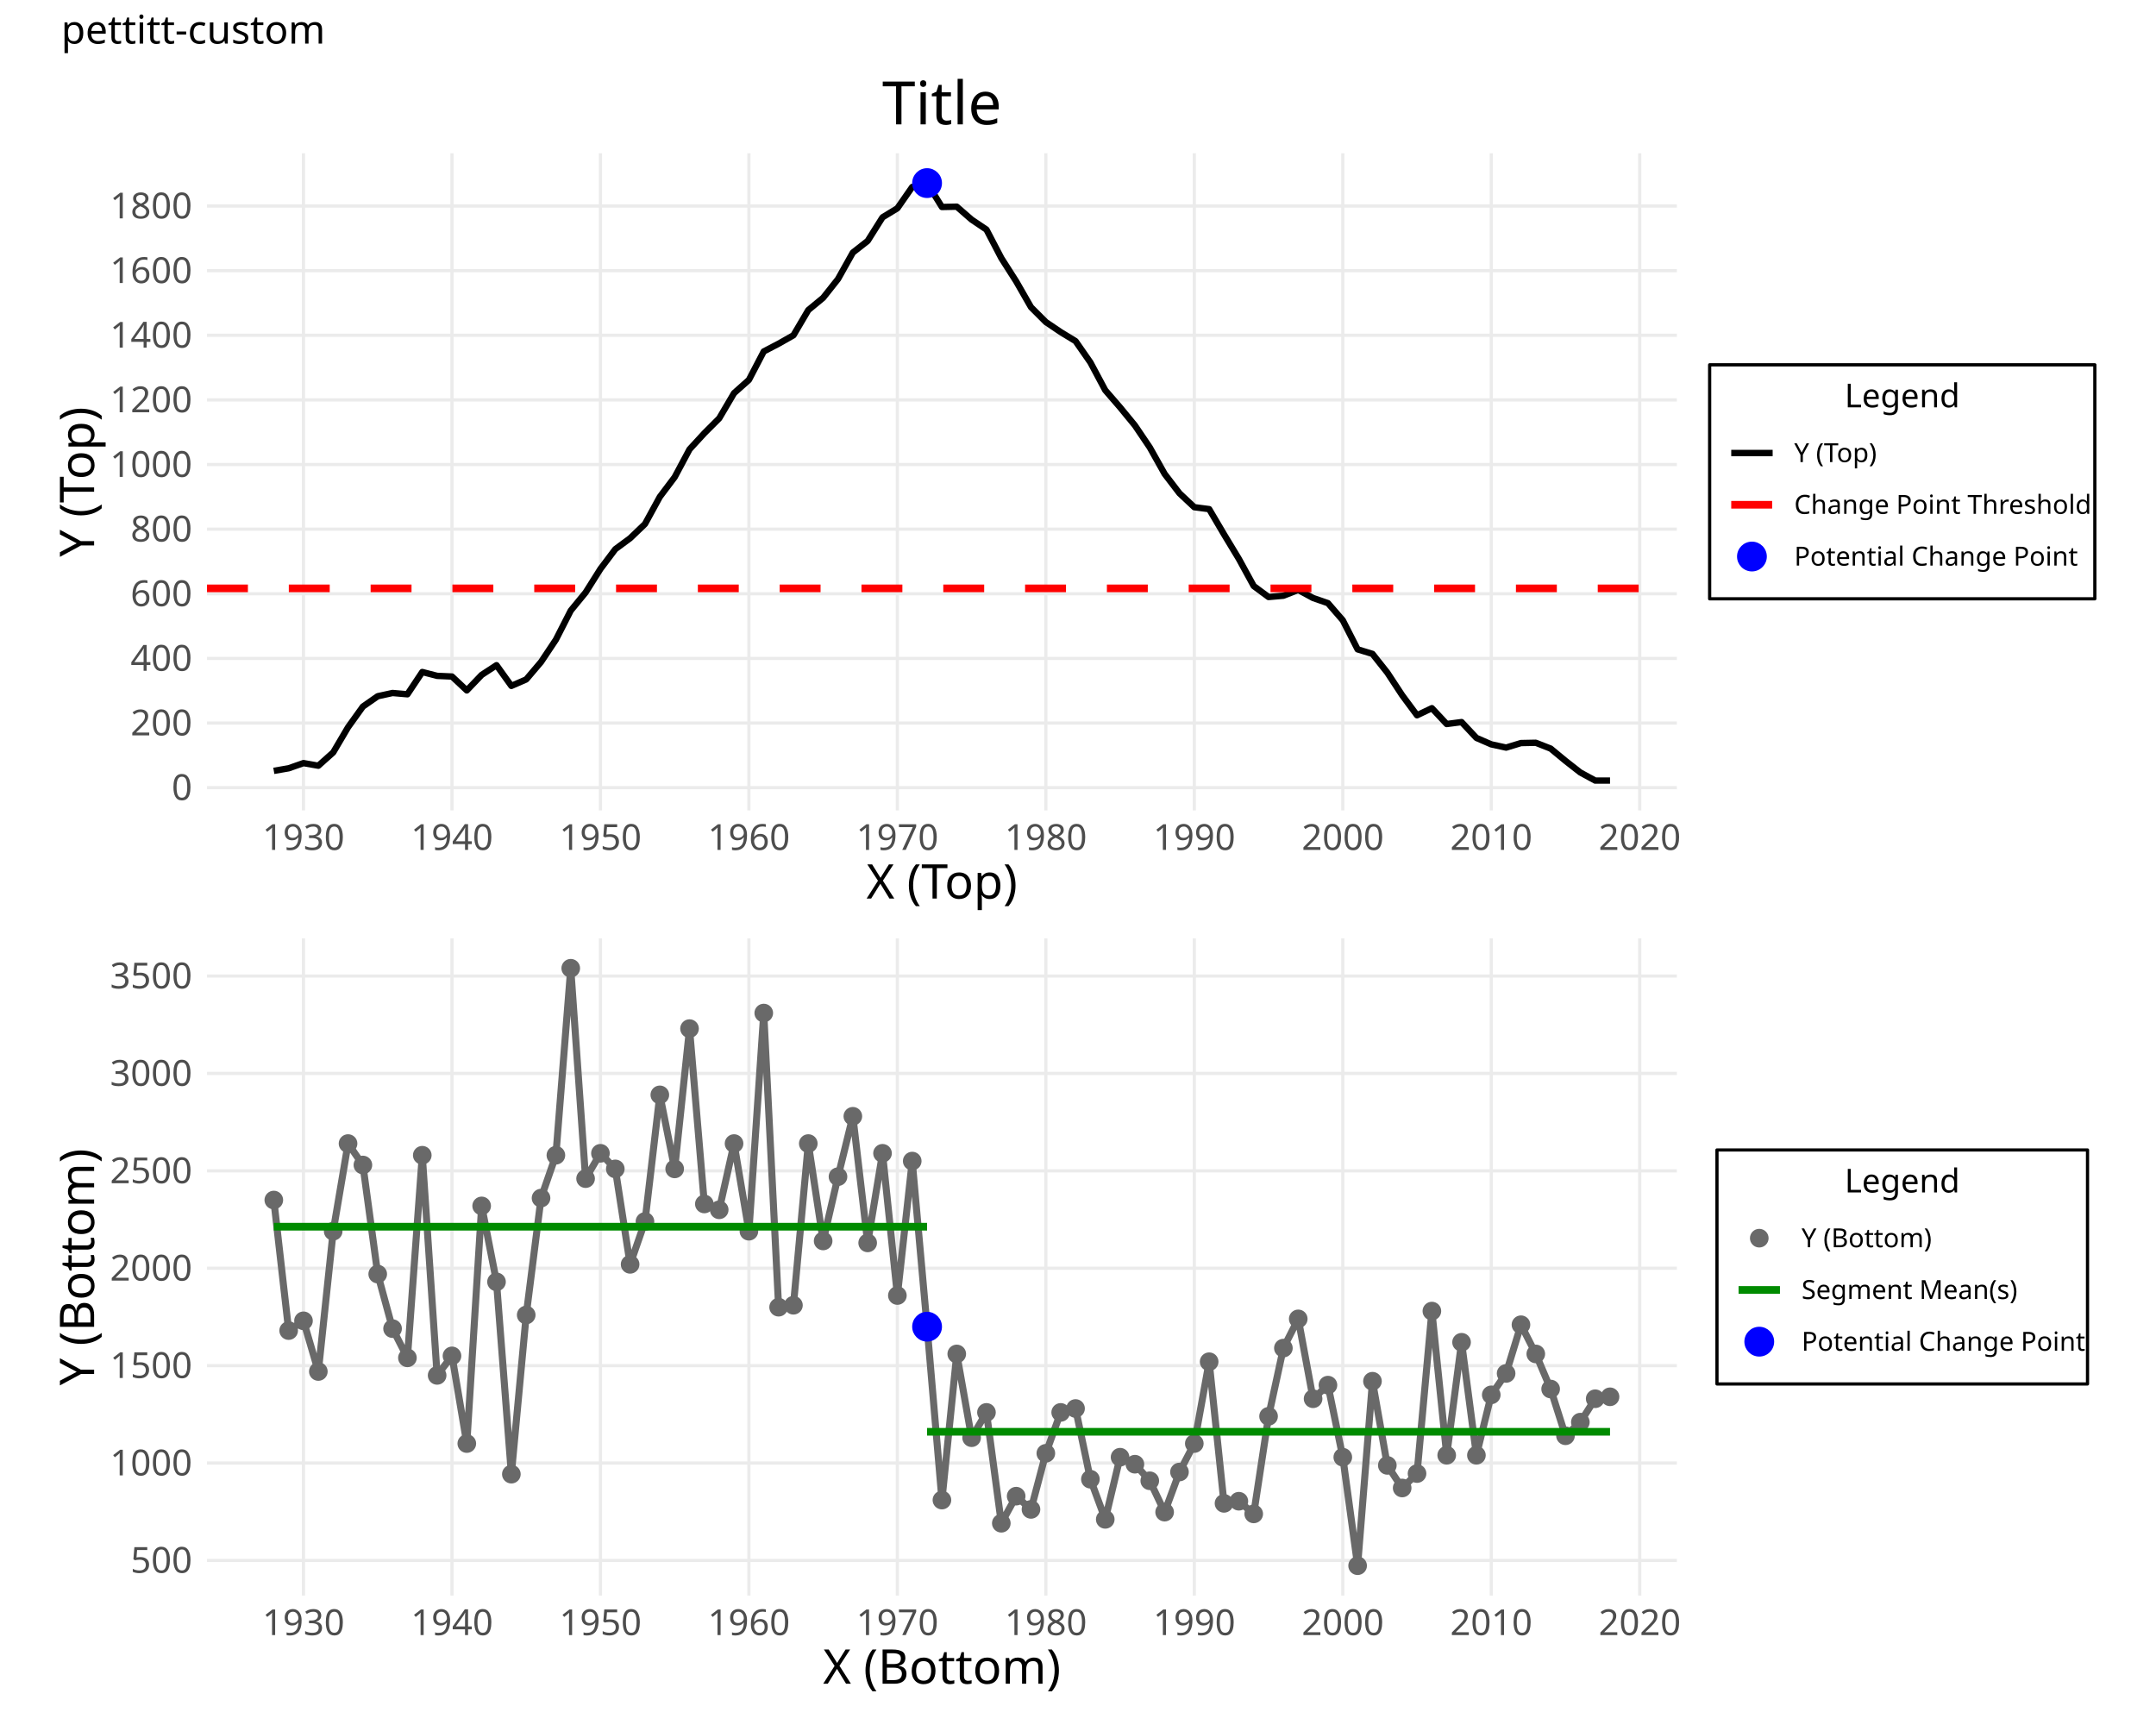
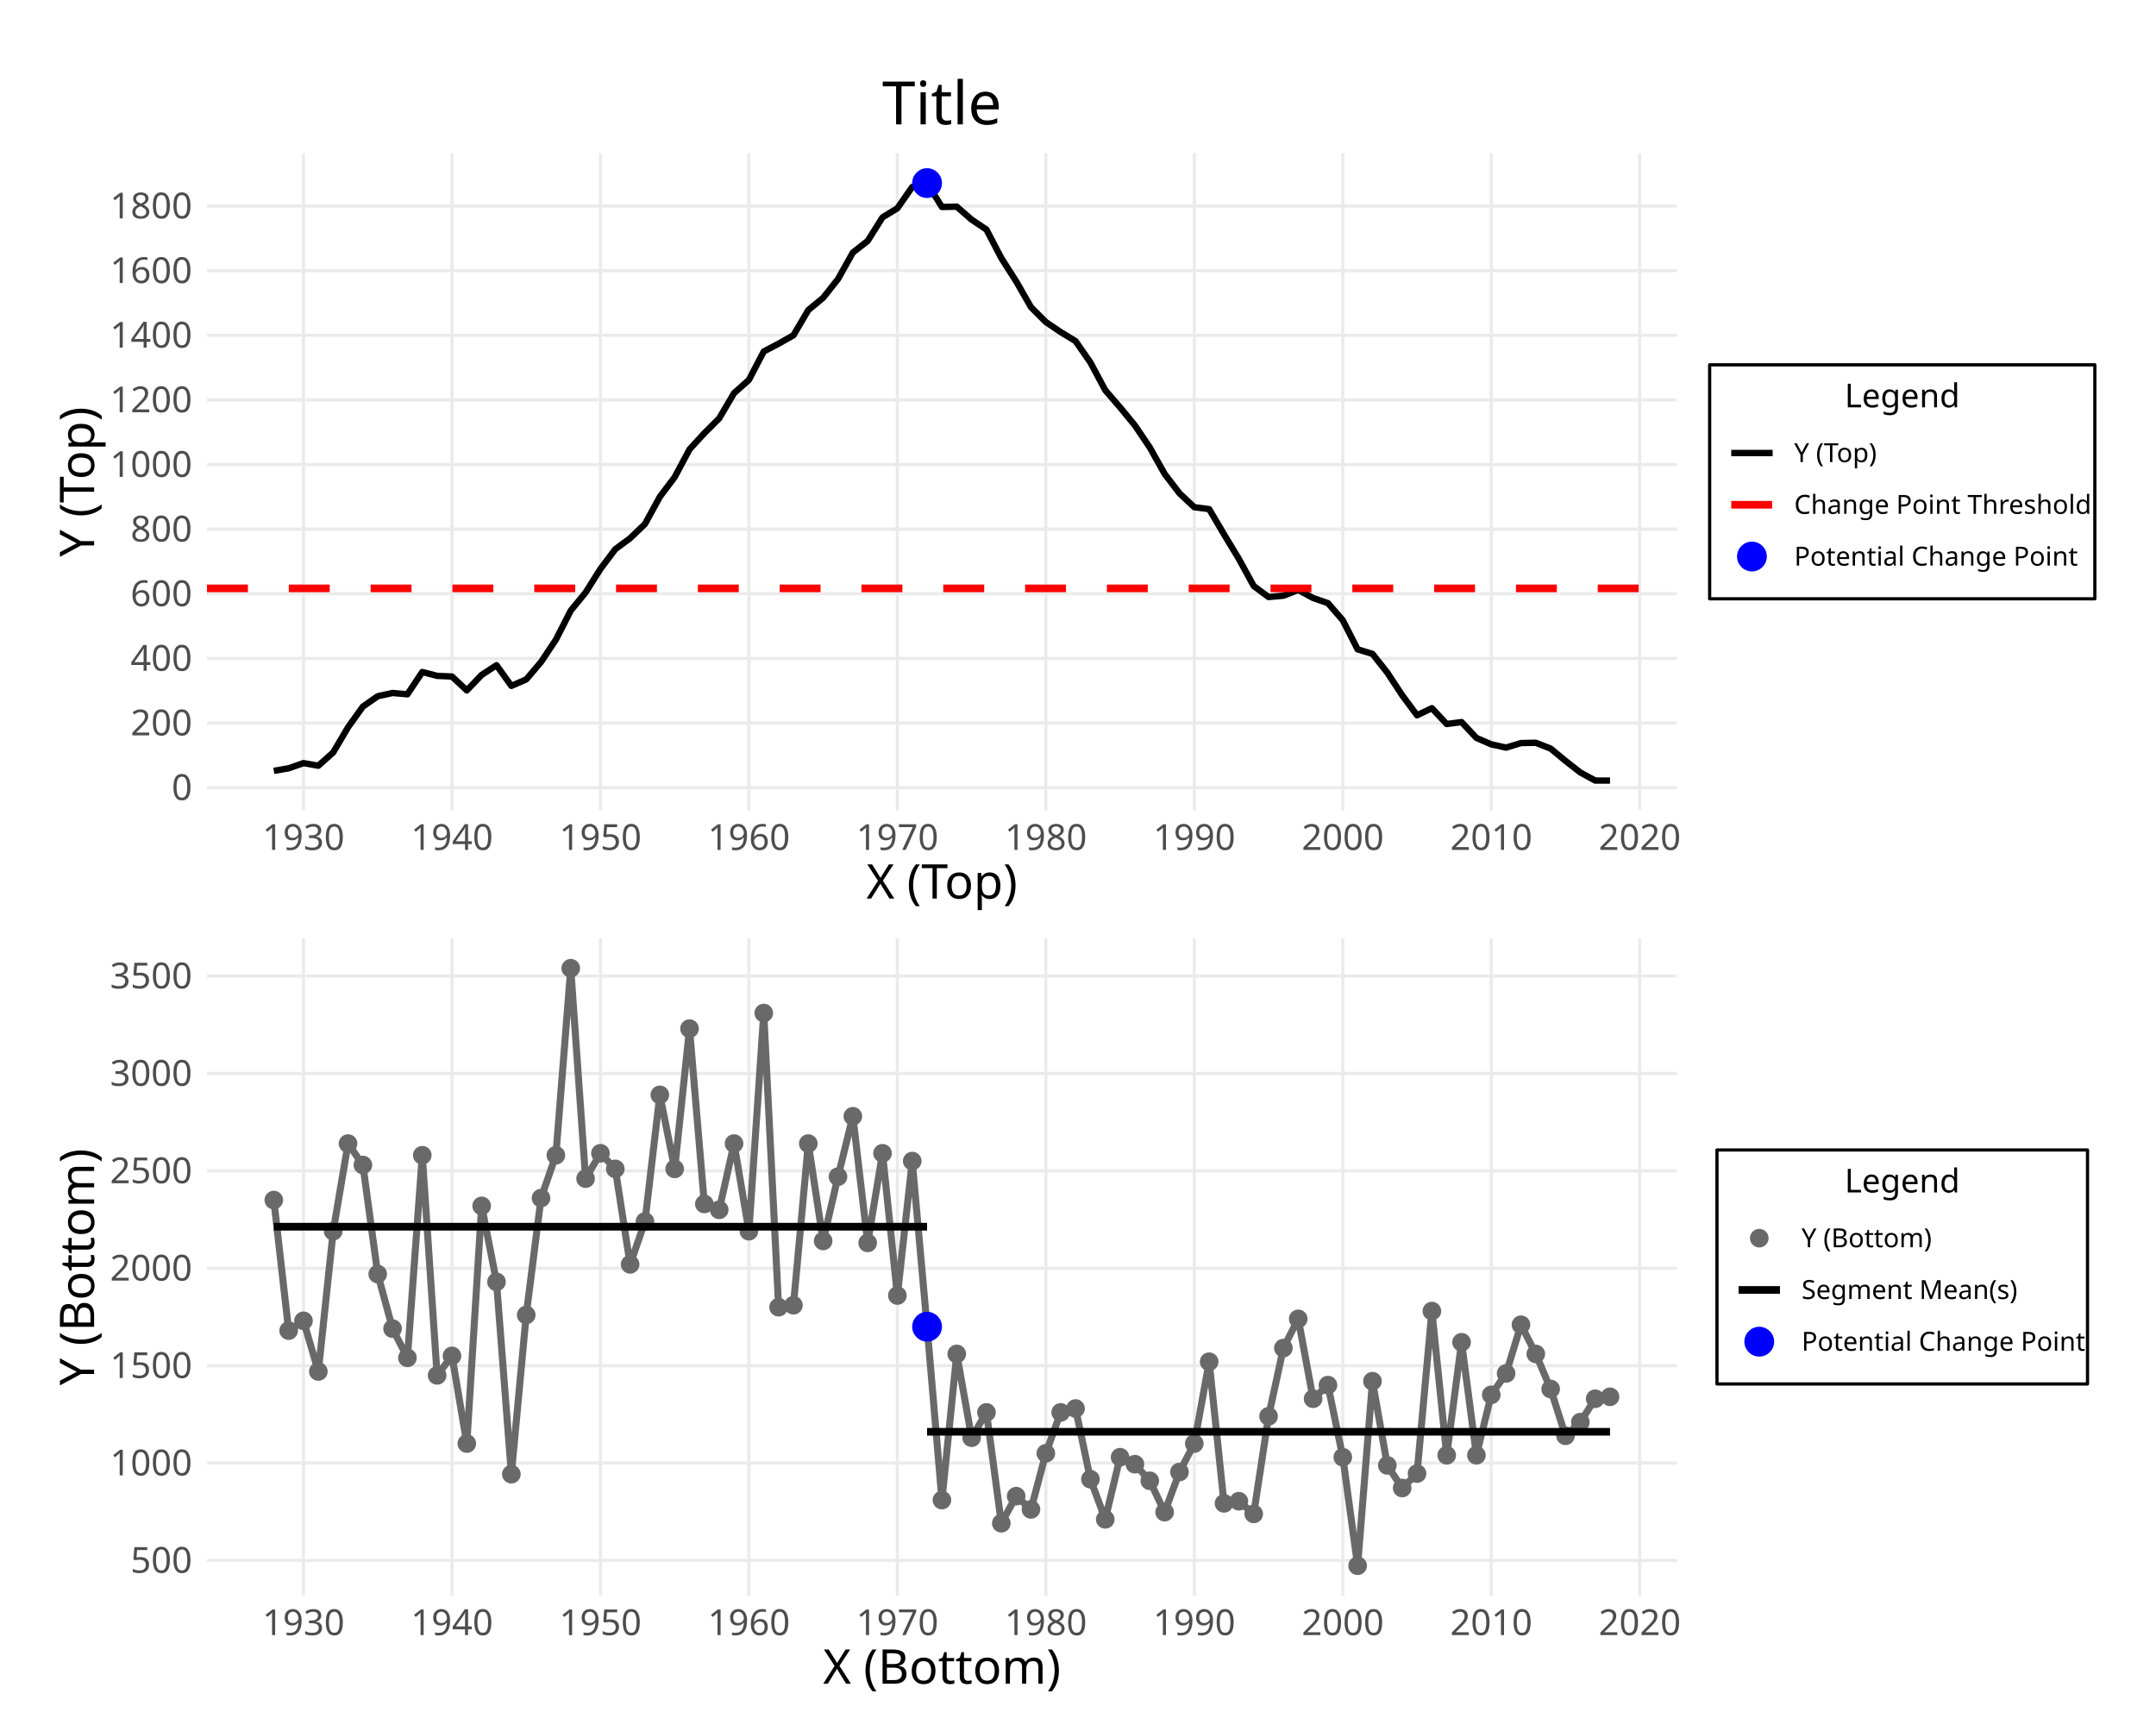
<svg xmlns="http://www.w3.org/2000/svg" class="svglite" data-engine-version="2.0" width="720.00pt" height="576.00pt" viewBox="0 0 720.00 576.00">
  <defs>
    <style type="text/css">
    .svglite line, .svglite polyline, .svglite polygon, .svglite path, .svglite rect, .svglite circle {
      fill: none;
      stroke: #000000;
      stroke-linecap: round;
      stroke-linejoin: round;
      stroke-miterlimit: 10.00;
    }
  </style>
  </defs>
  <rect width="100%" height="100%" style="stroke: none; fill: #FFFFFF;" />
  <defs>
    <clipPath id="cpMC4wMHw3MjAuMDB8MC4wMHw1NzYuMDA=">
      <rect x="0.00" y="0.00" width="720.00" height="576.00" />
    </clipPath>
  </defs>
  <g clip-path="url(#cpMC4wMHw3MjAuMDB8MC4wMHw1NzYuMDA=)">
    <rect x="0" y="0.00" width="720.00" height="576.00" style="stroke-width: 1.07; stroke: #FFFFFF; fill: #FFFFFF;" />
  </g>
  <defs>
    <clipPath id="cpNjkuMTN8NTU5Ljk5fDUxLjE2fDUzMi43OQ==">
      <rect x="69.13" y="51.16" width="490.86" height="481.63" />
    </clipPath>
  </defs>
  <g clip-path="url(#cpNjkuMTN8NTU5Ljk5fDUxLjE2fDUzMi43OQ==)">
</g>
  <g clip-path="url(#cpMC4wMHw3MjAuMDB8MC4wMHw1NzYuMDA=)">
</g>
  <defs>
    <clipPath id="cpNS40OHw3MTQuNTJ8MjIuNzh8MzA4LjM1">
      <rect x="5.48" y="22.78" width="709.04" height="285.57" />
    </clipPath>
  </defs>
  <g clip-path="url(#cpNS40OHw3MTQuNTJ8MjIuNzh8MzA4LjM1)">
    <rect x="5.48" y="22.78" width="709.04" height="285.57" style="stroke-width: 1.07; stroke: none; fill: #FFFFFF;" />
  </g>
  <g clip-path="url(#cpMC4wMHw3MjAuMDB8MC4wMHw1NzYuMDA=)">
</g>
  <defs>
    <clipPath id="cpNS40OHw3MTQuNTJ8MzA4LjM1fDU3MC41Mg==">
      <rect x="5.48" y="308.35" width="709.04" height="262.17" />
    </clipPath>
  </defs>
  <g clip-path="url(#cpNS40OHw3MTQuNTJ8MzA4LjM1fDU3MC41Mg==)">
    <rect x="5.48" y="308.35" width="709.04" height="262.17" style="stroke-width: 1.07; stroke: none; fill: #FFFFFF;" />
  </g>
  <g clip-path="url(#cpMC4wMHw3MjAuMDB8MC4wMHw1NzYuMDA=)">
</g>
  <defs>
    <clipPath id="cpNjkuMTN8NTU5Ljk5fDUxLjE2fDI3MC42MQ==">
      <rect x="69.13" y="51.16" width="490.86" height="219.45" />
    </clipPath>
  </defs>
  <g clip-path="url(#cpNjkuMTN8NTU5Ljk5fDUxLjE2fDI3MC42MQ==)">
    <polyline points="69.13,263.01 559.99,263.01 " style="stroke-width: 1.07; stroke: #EBEBEB; stroke-linecap: butt;" />
    <polyline points="69.13,241.43 559.99,241.43 " style="stroke-width: 1.07; stroke: #EBEBEB; stroke-linecap: butt;" />
    <polyline points="69.13,219.85 559.99,219.85 " style="stroke-width: 1.07; stroke: #EBEBEB; stroke-linecap: butt;" />
    <polyline points="69.13,198.27 559.99,198.27 " style="stroke-width: 1.07; stroke: #EBEBEB; stroke-linecap: butt;" />
    <polyline points="69.13,176.69 559.99,176.69 " style="stroke-width: 1.07; stroke: #EBEBEB; stroke-linecap: butt;" />
    <polyline points="69.13,155.11 559.99,155.11 " style="stroke-width: 1.07; stroke: #EBEBEB; stroke-linecap: butt;" />
    <polyline points="69.13,133.54 559.99,133.54 " style="stroke-width: 1.07; stroke: #EBEBEB; stroke-linecap: butt;" />
    <polyline points="69.13,111.96 559.99,111.96 " style="stroke-width: 1.07; stroke: #EBEBEB; stroke-linecap: butt;" />
    <polyline points="69.13,90.38 559.99,90.38 " style="stroke-width: 1.07; stroke: #EBEBEB; stroke-linecap: butt;" />
    <polyline points="69.13,68.80 559.99,68.80 " style="stroke-width: 1.07; stroke: #EBEBEB; stroke-linecap: butt;" />
    <polyline points="101.35,270.61 101.35,51.16 " style="stroke-width: 1.07; stroke: #EBEBEB; stroke-linecap: butt;" />
    <polyline points="150.94,270.61 150.94,51.16 " style="stroke-width: 1.07; stroke: #EBEBEB; stroke-linecap: butt;" />
    <polyline points="200.52,270.61 200.52,51.16 " style="stroke-width: 1.07; stroke: #EBEBEB; stroke-linecap: butt;" />
    <polyline points="250.10,270.61 250.10,51.16 " style="stroke-width: 1.07; stroke: #EBEBEB; stroke-linecap: butt;" />
    <polyline points="299.68,270.61 299.68,51.16 " style="stroke-width: 1.07; stroke: #EBEBEB; stroke-linecap: butt;" />
    <polyline points="349.26,270.61 349.26,51.16 " style="stroke-width: 1.07; stroke: #EBEBEB; stroke-linecap: butt;" />
    <polyline points="398.84,270.61 398.84,51.16 " style="stroke-width: 1.07; stroke: #EBEBEB; stroke-linecap: butt;" />
    <polyline points="448.43,270.61 448.43,51.16 " style="stroke-width: 1.07; stroke: #EBEBEB; stroke-linecap: butt;" />
    <polyline points="498.01,270.61 498.01,51.16 " style="stroke-width: 1.07; stroke: #EBEBEB; stroke-linecap: butt;" />
    <polyline points="547.59,270.61 547.59,51.16 " style="stroke-width: 1.07; stroke: #EBEBEB; stroke-linecap: butt;" />
    <polyline points="91.44,257.40 96.40,256.54 101.35,254.81 106.31,255.68 111.27,251.25 116.23,242.84 121.19,235.93 126.14,232.48 131.10,231.40 136.06,231.83 141.02,224.39 145.98,225.68 150.94,225.90 155.89,230.54 160.85,225.36 165.81,222.12 170.77,229.03 175.73,226.87 180.68,221.04 185.64,213.60 190.60,203.89 195.56,197.84 200.52,189.97 205.48,183.38 210.43,179.72 215.39,174.97 220.35,165.90 225.31,159.32 230.27,150.04 235.22,144.65 240.18,139.69 245.14,131.27 250.10,126.85 255.06,117.35 260.02,114.76 264.97,111.96 269.93,103.54 274.89,99.44 279.85,93.18 284.81,84.33 289.76,80.45 294.72,72.57 299.68,69.55 304.64,62.43 309.60,61.14 314.56,69.12 319.51,69.01 324.47,73.33 329.43,76.67 334.39,86.17 339.35,93.94 344.30,102.57 349.26,107.53 354.22,110.88 359.18,113.90 364.14,121.02 369.10,130.30 374.05,136.02 379.01,142.06 383.97,149.40 388.93,158.24 393.89,164.72 398.84,169.36 403.80,170.00 408.76,178.42 413.72,186.62 418.68,195.68 423.64,199.35 428.59,198.92 433.55,196.98 438.51,199.68 443.47,201.40 448.43,207.12 453.38,216.83 458.34,218.34 463.30,224.60 468.26,232.15 473.22,238.84 478.18,236.47 483.13,241.76 488.09,241.11 493.05,246.40 498.01,248.55 502.97,249.63 507.93,248.12 512.88,248.02 517.84,249.96 522.80,254.06 527.76,257.94 532.72,260.64 537.67,260.64 " style="stroke-width: 2.13; stroke-linecap: butt;" />
    <line x1="69.13" y1="196.47" x2="559.99" y2="196.47" style="stroke-width: 2.56; stroke: #FF0000; stroke-dasharray: 13.66,13.66; stroke-linecap: butt;" />
    <circle cx="309.60" cy="61.14" r="4.62" style="stroke-width: 0.71; stroke: #0000FF; fill: #0000FF;" />
  </g>
  <g clip-path="url(#cpMC4wMHw3MjAuMDB8MC4wMHw1NzYuMDA=)">
    <text x="64.19" y="267.14" text-anchor="end" style="font-size: 12.00px; fill: #4D4D4D; font-family: sans;" textLength="6.67px" lengthAdjust="spacingAndGlyphs">0</text>
    <text x="64.19" y="245.56" text-anchor="end" style="font-size: 12.00px; fill: #4D4D4D; font-family: sans;" textLength="20.02px" lengthAdjust="spacingAndGlyphs">200</text>
    <text x="64.19" y="223.98" text-anchor="end" style="font-size: 12.00px; fill: #4D4D4D; font-family: sans;" textLength="20.02px" lengthAdjust="spacingAndGlyphs">400</text>
    <text x="64.19" y="202.40" text-anchor="end" style="font-size: 12.00px; fill: #4D4D4D; font-family: sans;" textLength="20.02px" lengthAdjust="spacingAndGlyphs">600</text>
    <text x="64.19" y="180.82" text-anchor="end" style="font-size: 12.00px; fill: #4D4D4D; font-family: sans;" textLength="20.02px" lengthAdjust="spacingAndGlyphs">800</text>
    <text x="64.19" y="159.24" text-anchor="end" style="font-size: 12.00px; fill: #4D4D4D; font-family: sans;" textLength="26.70px" lengthAdjust="spacingAndGlyphs">1000</text>
    <text x="64.19" y="137.66" text-anchor="end" style="font-size: 12.00px; fill: #4D4D4D; font-family: sans;" textLength="26.70px" lengthAdjust="spacingAndGlyphs">1200</text>
    <text x="64.19" y="116.08" text-anchor="end" style="font-size: 12.00px; fill: #4D4D4D; font-family: sans;" textLength="26.70px" lengthAdjust="spacingAndGlyphs">1400</text>
    <text x="64.19" y="94.51" text-anchor="end" style="font-size: 12.00px; fill: #4D4D4D; font-family: sans;" textLength="26.70px" lengthAdjust="spacingAndGlyphs">1600</text>
    <text x="64.19" y="72.93" text-anchor="end" style="font-size: 12.00px; fill: #4D4D4D; font-family: sans;" textLength="26.70px" lengthAdjust="spacingAndGlyphs">1800</text>
    <text x="101.35" y="283.80" text-anchor="middle" style="font-size: 12.00px; fill: #4D4D4D; font-family: sans;" textLength="26.70px" lengthAdjust="spacingAndGlyphs">1930</text>
    <text x="150.94" y="283.80" text-anchor="middle" style="font-size: 12.00px; fill: #4D4D4D; font-family: sans;" textLength="26.70px" lengthAdjust="spacingAndGlyphs">1940</text>
    <text x="200.52" y="283.80" text-anchor="middle" style="font-size: 12.00px; fill: #4D4D4D; font-family: sans;" textLength="26.70px" lengthAdjust="spacingAndGlyphs">1950</text>
    <text x="250.10" y="283.80" text-anchor="middle" style="font-size: 12.00px; fill: #4D4D4D; font-family: sans;" textLength="26.70px" lengthAdjust="spacingAndGlyphs">1960</text>
    <text x="299.68" y="283.80" text-anchor="middle" style="font-size: 12.00px; fill: #4D4D4D; font-family: sans;" textLength="26.70px" lengthAdjust="spacingAndGlyphs">1970</text>
    <text x="349.26" y="283.80" text-anchor="middle" style="font-size: 12.00px; fill: #4D4D4D; font-family: sans;" textLength="26.70px" lengthAdjust="spacingAndGlyphs">1980</text>
    <text x="398.84" y="283.80" text-anchor="middle" style="font-size: 12.00px; fill: #4D4D4D; font-family: sans;" textLength="26.70px" lengthAdjust="spacingAndGlyphs">1990</text>
    <text x="448.43" y="283.80" text-anchor="middle" style="font-size: 12.00px; fill: #4D4D4D; font-family: sans;" textLength="26.70px" lengthAdjust="spacingAndGlyphs">2000</text>
    <text x="498.01" y="283.80" text-anchor="middle" style="font-size: 12.00px; fill: #4D4D4D; font-family: sans;" textLength="26.70px" lengthAdjust="spacingAndGlyphs">2010</text>
    <text x="547.59" y="283.80" text-anchor="middle" style="font-size: 12.00px; fill: #4D4D4D; font-family: sans;" textLength="26.70px" lengthAdjust="spacingAndGlyphs">2020</text>
    <text x="314.56" y="300.05" text-anchor="middle" style="font-size: 16.00px; font-family: sans;" textLength="53.35px" lengthAdjust="spacingAndGlyphs">X (Top)</text>
    <text transform="translate(31.43,160.89) rotate(-90)" text-anchor="middle" style="font-size: 16.00px; font-family: sans;" textLength="53.35px" lengthAdjust="spacingAndGlyphs">Y (Top)</text>
    <rect x="570.94" y="121.82" width="128.63" height="78.13" style="stroke-width: 0.75; fill: #FFFFFF;" />
    <rect x="570.94" y="121.82" width="128.63" height="78.13" style="stroke-width: 1.07; fill: #FFFFFF;" />
    <text x="635.26" y="136.01" text-anchor="middle" style="font-size: 11.00px; font-family: sans;" textLength="36.71px" lengthAdjust="spacingAndGlyphs">Legend</text>
    <line x1="578.15" y1="151.27" x2="591.98" y2="151.27" style="stroke-width: 2.13; stroke-linecap: butt;" />
    <line x1="578.15" y1="168.55" x2="591.98" y2="168.55" style="stroke-width: 2.56; stroke: #FF0000; stroke-dasharray: 13.66,13.66; stroke-linecap: butt;" />
    <circle cx="585.06" cy="185.83" r="4.62" style="stroke-width: 0.71; stroke: #0000FF; fill: #0000FF;" />
    <text x="599.18" y="154.30" style="font-size: 8.80px; font-family: sans;" textLength="29.34px" lengthAdjust="spacingAndGlyphs">Y (Top)</text>
    <text x="599.18" y="171.58" style="font-size: 8.80px; font-family: sans;" textLength="94.91px" lengthAdjust="spacingAndGlyphs">Change Point Threshold</text>
    <text x="599.18" y="188.86" style="font-size: 8.80px; font-family: sans;" textLength="90.02px" lengthAdjust="spacingAndGlyphs">Potential Change Point</text>
    <text x="314.56" y="41.53" text-anchor="middle" style="font-size: 20.00px; font-family: sans;" textLength="37.78px" lengthAdjust="spacingAndGlyphs">Title</text>
  </g>
  <defs>
    <clipPath id="cpNjkuMTN8NTU5Ljk5fDMxMy4zM3w1MzIuNzk=">
      <rect x="69.13" y="313.33" width="490.86" height="219.45" />
    </clipPath>
  </defs>
  <g clip-path="url(#cpNjkuMTN8NTU5Ljk5fDMxMy4zM3w1MzIuNzk=)">
    <polyline points="69.13,521.05 559.99,521.05 " style="stroke-width: 1.07; stroke: #EBEBEB; stroke-linecap: butt;" />
    <polyline points="69.13,488.53 559.99,488.53 " style="stroke-width: 1.07; stroke: #EBEBEB; stroke-linecap: butt;" />
    <polyline points="69.13,456.01 559.99,456.01 " style="stroke-width: 1.07; stroke: #EBEBEB; stroke-linecap: butt;" />
    <polyline points="69.13,423.48 559.99,423.48 " style="stroke-width: 1.07; stroke: #EBEBEB; stroke-linecap: butt;" />
    <polyline points="69.13,390.96 559.99,390.96 " style="stroke-width: 1.07; stroke: #EBEBEB; stroke-linecap: butt;" />
    <polyline points="69.13,358.43 559.99,358.43 " style="stroke-width: 1.07; stroke: #EBEBEB; stroke-linecap: butt;" />
    <polyline points="69.13,325.91 559.99,325.91 " style="stroke-width: 1.07; stroke: #EBEBEB; stroke-linecap: butt;" />
    <polyline points="101.35,532.79 101.35,313.33 " style="stroke-width: 1.07; stroke: #EBEBEB; stroke-linecap: butt;" />
    <polyline points="150.94,532.79 150.94,313.33 " style="stroke-width: 1.07; stroke: #EBEBEB; stroke-linecap: butt;" />
    <polyline points="200.52,532.79 200.52,313.33 " style="stroke-width: 1.07; stroke: #EBEBEB; stroke-linecap: butt;" />
    <polyline points="250.10,532.79 250.10,313.33 " style="stroke-width: 1.07; stroke: #EBEBEB; stroke-linecap: butt;" />
    <polyline points="299.68,532.79 299.68,313.33 " style="stroke-width: 1.07; stroke: #EBEBEB; stroke-linecap: butt;" />
    <polyline points="349.26,532.79 349.26,313.33 " style="stroke-width: 1.07; stroke: #EBEBEB; stroke-linecap: butt;" />
    <polyline points="398.84,532.79 398.84,313.33 " style="stroke-width: 1.07; stroke: #EBEBEB; stroke-linecap: butt;" />
    <polyline points="448.43,532.79 448.43,313.33 " style="stroke-width: 1.07; stroke: #EBEBEB; stroke-linecap: butt;" />
    <polyline points="498.01,532.79 498.01,313.33 " style="stroke-width: 1.07; stroke: #EBEBEB; stroke-linecap: butt;" />
    <polyline points="547.59,532.79 547.59,313.33 " style="stroke-width: 1.07; stroke: #EBEBEB; stroke-linecap: butt;" />
    <circle cx="91.44" cy="400.71" r="2.76" style="stroke-width: 0.71; stroke: #696969; fill: #696969;" />
    <circle cx="96.40" cy="444.30" r="2.76" style="stroke-width: 0.71; stroke: #696969; fill: #696969;" />
    <circle cx="101.35" cy="441.04" r="2.76" style="stroke-width: 0.71; stroke: #696969; fill: #696969;" />
    <circle cx="106.31" cy="457.96" r="2.76" style="stroke-width: 0.71; stroke: #696969; fill: #696969;" />
    <circle cx="111.27" cy="411.12" r="2.76" style="stroke-width: 0.71; stroke: #696969; fill: #696969;" />
    <circle cx="116.23" cy="381.85" r="2.76" style="stroke-width: 0.71; stroke: #696969; fill: #696969;" />
    <circle cx="121.19" cy="389.01" r="2.76" style="stroke-width: 0.71; stroke: #696969; fill: #696969;" />
    <circle cx="126.14" cy="425.43" r="2.76" style="stroke-width: 0.71; stroke: #696969; fill: #696969;" />
    <circle cx="131.10" cy="443.65" r="2.76" style="stroke-width: 0.71; stroke: #696969; fill: #696969;" />
    <circle cx="136.06" cy="453.40" r="2.76" style="stroke-width: 0.71; stroke: #696969; fill: #696969;" />
    <circle cx="141.02" cy="385.75" r="2.76" style="stroke-width: 0.71; stroke: #696969; fill: #696969;" />
    <circle cx="145.98" cy="459.26" r="2.76" style="stroke-width: 0.71; stroke: #696969; fill: #696969;" />
    <circle cx="150.94" cy="452.75" r="2.76" style="stroke-width: 0.71; stroke: #696969; fill: #696969;" />
    <circle cx="155.89" cy="482.02" r="2.76" style="stroke-width: 0.71; stroke: #696969; fill: #696969;" />
    <circle cx="160.85" cy="402.67" r="2.76" style="stroke-width: 0.71; stroke: #696969; fill: #696969;" />
    <circle cx="165.81" cy="428.03" r="2.76" style="stroke-width: 0.71; stroke: #696969; fill: #696969;" />
    <circle cx="170.77" cy="492.24" r="2.76" style="stroke-width: 0.71; stroke: #696969; fill: #696969;" />
    <circle cx="175.73" cy="439.09" r="2.76" style="stroke-width: 0.71; stroke: #696969; fill: #696969;" />
    <circle cx="180.68" cy="400.06" r="2.76" style="stroke-width: 0.71; stroke: #696969; fill: #696969;" />
    <circle cx="185.64" cy="385.75" r="2.76" style="stroke-width: 0.71; stroke: #696969; fill: #696969;" />
    <circle cx="190.60" cy="323.31" r="2.76" style="stroke-width: 0.71; stroke: #696969; fill: #696969;" />
    <circle cx="195.56" cy="393.56" r="2.76" style="stroke-width: 0.71; stroke: #696969; fill: #696969;" />
    <circle cx="200.52" cy="385.10" r="2.76" style="stroke-width: 0.71; stroke: #696969; fill: #696969;" />
    <circle cx="205.48" cy="390.31" r="2.76" style="stroke-width: 0.71; stroke: #696969; fill: #696969;" />
    <circle cx="210.43" cy="422.18" r="2.76" style="stroke-width: 0.71; stroke: #696969; fill: #696969;" />
    <circle cx="215.39" cy="407.87" r="2.76" style="stroke-width: 0.71; stroke: #696969; fill: #696969;" />
    <circle cx="220.35" cy="365.59" r="2.76" style="stroke-width: 0.71; stroke: #696969; fill: #696969;" />
    <circle cx="225.31" cy="390.31" r="2.76" style="stroke-width: 0.71; stroke: #696969; fill: #696969;" />
    <circle cx="230.27" cy="343.47" r="2.76" style="stroke-width: 0.71; stroke: #696969; fill: #696969;" />
    <circle cx="235.22" cy="402.02" r="2.76" style="stroke-width: 0.71; stroke: #696969; fill: #696969;" />
    <circle cx="240.18" cy="403.97" r="2.76" style="stroke-width: 0.71; stroke: #696969; fill: #696969;" />
    <circle cx="245.14" cy="381.85" r="2.76" style="stroke-width: 0.71; stroke: #696969; fill: #696969;" />
    <circle cx="250.10" cy="411.12" r="2.76" style="stroke-width: 0.71; stroke: #696969; fill: #696969;" />
    <circle cx="255.06" cy="338.27" r="2.76" style="stroke-width: 0.71; stroke: #696969; fill: #696969;" />
    <circle cx="260.02" cy="436.49" r="2.76" style="stroke-width: 0.71; stroke: #696969; fill: #696969;" />
    <circle cx="264.97" cy="435.84" r="2.76" style="stroke-width: 0.71; stroke: #696969; fill: #696969;" />
    <circle cx="269.93" cy="381.85" r="2.76" style="stroke-width: 0.71; stroke: #696969; fill: #696969;" />
    <circle cx="274.89" cy="414.37" r="2.76" style="stroke-width: 0.71; stroke: #696969; fill: #696969;" />
    <circle cx="279.85" cy="392.91" r="2.76" style="stroke-width: 0.71; stroke: #696969; fill: #696969;" />
    <circle cx="284.81" cy="372.74" r="2.76" style="stroke-width: 0.71; stroke: #696969; fill: #696969;" />
    <circle cx="289.76" cy="415.02" r="2.76" style="stroke-width: 0.71; stroke: #696969; fill: #696969;" />
    <circle cx="294.72" cy="385.10" r="2.76" style="stroke-width: 0.71; stroke: #696969; fill: #696969;" />
    <circle cx="299.68" cy="432.59" r="2.76" style="stroke-width: 0.71; stroke: #696969; fill: #696969;" />
    <circle cx="304.64" cy="387.70" r="2.76" style="stroke-width: 0.71; stroke: #696969; fill: #696969;" />
    <circle cx="309.60" cy="443.00" r="2.76" style="stroke-width: 0.71; stroke: #696969; fill: #696969;" />
    <circle cx="314.56" cy="500.89" r="2.76" style="stroke-width: 0.71; stroke: #696969; fill: #696969;" />
    <circle cx="319.51" cy="452.10" r="2.76" style="stroke-width: 0.71; stroke: #696969; fill: #696969;" />
    <circle cx="324.47" cy="480.07" r="2.76" style="stroke-width: 0.71; stroke: #696969; fill: #696969;" />
    <circle cx="329.43" cy="471.62" r="2.76" style="stroke-width: 0.71; stroke: #696969; fill: #696969;" />
    <circle cx="334.39" cy="508.63" r="2.76" style="stroke-width: 0.71; stroke: #696969; fill: #696969;" />
    <circle cx="339.35" cy="499.59" r="2.76" style="stroke-width: 0.71; stroke: #696969; fill: #696969;" />
    <circle cx="344.30" cy="504.01" r="2.76" style="stroke-width: 0.71; stroke: #696969; fill: #696969;" />
    <circle cx="349.26" cy="485.28" r="2.76" style="stroke-width: 0.71; stroke: #696969; fill: #696969;" />
    <circle cx="354.22" cy="471.62" r="2.76" style="stroke-width: 0.71; stroke: #696969; fill: #696969;" />
    <circle cx="359.18" cy="470.32" r="2.76" style="stroke-width: 0.71; stroke: #696969; fill: #696969;" />
    <circle cx="364.14" cy="493.93" r="2.76" style="stroke-width: 0.71; stroke: #696969; fill: #696969;" />
    <circle cx="369.10" cy="507.33" r="2.76" style="stroke-width: 0.71; stroke: #696969; fill: #696969;" />
    <circle cx="374.05" cy="486.58" r="2.76" style="stroke-width: 0.71; stroke: #696969; fill: #696969;" />
    <circle cx="379.01" cy="488.92" r="2.76" style="stroke-width: 0.71; stroke: #696969; fill: #696969;" />
    <circle cx="383.97" cy="494.45" r="2.76" style="stroke-width: 0.71; stroke: #696969; fill: #696969;" />
    <circle cx="388.93" cy="504.92" r="2.76" style="stroke-width: 0.71; stroke: #696969; fill: #696969;" />
    <circle cx="393.89" cy="491.52" r="2.76" style="stroke-width: 0.71; stroke: #696969; fill: #696969;" />
    <circle cx="398.84" cy="482.02" r="2.76" style="stroke-width: 0.71; stroke: #696969; fill: #696969;" />
    <circle cx="403.80" cy="454.70" r="2.76" style="stroke-width: 0.71; stroke: #696969; fill: #696969;" />
    <circle cx="408.76" cy="501.99" r="2.76" style="stroke-width: 0.71; stroke: #696969; fill: #696969;" />
    <circle cx="413.72" cy="501.28" r="2.76" style="stroke-width: 0.71; stroke: #696969; fill: #696969;" />
    <circle cx="418.68" cy="505.51" r="2.76" style="stroke-width: 0.71; stroke: #696969; fill: #696969;" />
    <circle cx="423.64" cy="472.92" r="2.76" style="stroke-width: 0.71; stroke: #696969; fill: #696969;" />
    <circle cx="428.59" cy="450.15" r="2.76" style="stroke-width: 0.71; stroke: #696969; fill: #696969;" />
    <circle cx="433.55" cy="440.39" r="2.76" style="stroke-width: 0.71; stroke: #696969; fill: #696969;" />
    <circle cx="438.51" cy="467.06" r="2.76" style="stroke-width: 0.71; stroke: #696969; fill: #696969;" />
    <circle cx="443.47" cy="462.51" r="2.76" style="stroke-width: 0.71; stroke: #696969; fill: #696969;" />
    <circle cx="448.43" cy="486.58" r="2.76" style="stroke-width: 0.71; stroke: #696969; fill: #696969;" />
    <circle cx="453.38" cy="522.81" r="2.76" style="stroke-width: 0.71; stroke: #696969; fill: #696969;" />
    <circle cx="458.34" cy="461.21" r="2.76" style="stroke-width: 0.71; stroke: #696969; fill: #696969;" />
    <circle cx="463.30" cy="489.31" r="2.76" style="stroke-width: 0.71; stroke: #696969; fill: #696969;" />
    <circle cx="468.26" cy="496.86" r="2.76" style="stroke-width: 0.71; stroke: #696969; fill: #696969;" />
    <circle cx="473.22" cy="492.04" r="2.76" style="stroke-width: 0.71; stroke: #696969; fill: #696969;" />
    <circle cx="478.18" cy="437.79" r="2.76" style="stroke-width: 0.71; stroke: #696969; fill: #696969;" />
    <circle cx="483.13" cy="485.93" r="2.76" style="stroke-width: 0.71; stroke: #696969; fill: #696969;" />
    <circle cx="488.09" cy="448.20" r="2.76" style="stroke-width: 0.71; stroke: #696969; fill: #696969;" />
    <circle cx="493.05" cy="485.93" r="2.76" style="stroke-width: 0.71; stroke: #696969; fill: #696969;" />
    <circle cx="498.01" cy="465.76" r="2.76" style="stroke-width: 0.71; stroke: #696969; fill: #696969;" />
    <circle cx="502.97" cy="458.61" r="2.76" style="stroke-width: 0.71; stroke: #696969; fill: #696969;" />
    <circle cx="507.93" cy="442.35" r="2.76" style="stroke-width: 0.71; stroke: #696969; fill: #696969;" />
    <circle cx="512.88" cy="452.10" r="2.76" style="stroke-width: 0.71; stroke: #696969; fill: #696969;" />
    <circle cx="517.84" cy="463.81" r="2.76" style="stroke-width: 0.71; stroke: #696969; fill: #696969;" />
    <circle cx="522.80" cy="479.42" r="2.76" style="stroke-width: 0.71; stroke: #696969; fill: #696969;" />
    <circle cx="527.76" cy="474.87" r="2.76" style="stroke-width: 0.71; stroke: #696969; fill: #696969;" />
    <circle cx="532.72" cy="467.06" r="2.76" style="stroke-width: 0.71; stroke: #696969; fill: #696969;" />
    <circle cx="537.67" cy="466.41" r="2.76" style="stroke-width: 0.71; stroke: #696969; fill: #696969;" />
    <polyline points="91.44,400.71 96.40,444.30 101.35,441.04 106.31,457.96 111.27,411.12 116.23,381.85 121.19,389.01 126.14,425.43 131.10,443.65 136.06,453.40 141.02,385.75 145.98,459.26 150.94,452.75 155.89,482.02 160.85,402.67 165.81,428.03 170.77,492.24 175.73,439.09 180.68,400.06 185.64,385.75 190.60,323.31 195.56,393.56 200.52,385.10 205.48,390.31 210.43,422.18 215.39,407.87 220.35,365.59 225.31,390.31 230.27,343.47 235.22,402.02 240.18,403.97 245.14,381.85 250.10,411.12 255.06,338.27 260.02,436.49 264.97,435.84 269.93,381.85 274.89,414.37 279.85,392.91 284.81,372.74 289.76,415.02 294.72,385.10 299.68,432.59 304.64,387.70 309.60,443.00 314.56,500.89 319.51,452.10 324.47,480.07 329.43,471.62 334.39,508.63 339.35,499.59 344.30,504.01 349.26,485.28 354.22,471.62 359.18,470.32 364.14,493.93 369.10,507.33 374.05,486.58 379.01,488.92 383.97,494.45 388.93,504.92 393.89,491.52 398.84,482.02 403.80,454.70 408.76,501.99 413.72,501.28 418.68,505.51 423.64,472.92 428.59,450.15 433.55,440.39 438.51,467.06 443.47,462.51 448.43,486.58 453.38,522.81 458.34,461.21 463.30,489.31 468.26,496.86 473.22,492.04 478.18,437.79 483.13,485.93 488.09,448.20 493.05,485.93 498.01,465.76 502.97,458.61 507.93,442.35 512.88,452.10 517.84,463.81 522.80,479.42 527.76,474.87 532.72,467.06 537.67,466.41 " style="stroke-width: 2.35; stroke: #696969; stroke-linecap: butt;" />
-     <line x1="91.44" y1="409.61" x2="309.60" y2="409.61" style="stroke-width: 2.56; stroke: #008B00; stroke-linecap: butt;" />
-     <line x1="309.60" y1="478.09" x2="537.67" y2="478.09" style="stroke-width: 2.56; stroke: #008B00; stroke-linecap: butt;" />
+     <line x1="91.44" y1="409.61" x2="309.60" y2="409.61" style="stroke-width: 2.56; stroke-linecap: butt;" />
+     <line x1="309.60" y1="478.09" x2="537.67" y2="478.09" style="stroke-width: 2.56; stroke-linecap: butt;" />
    <circle cx="309.60" cy="443.00" r="4.62" style="stroke-width: 0.71; stroke: #0000FF; fill: #0000FF;" />
  </g>
  <g clip-path="url(#cpMC4wMHw3MjAuMDB8MC4wMHw1NzYuMDA=)">
    <text x="64.19" y="525.18" text-anchor="end" style="font-size: 12.00px; fill: #4D4D4D; font-family: sans;" textLength="20.02px" lengthAdjust="spacingAndGlyphs">500</text>
    <text x="64.19" y="492.66" text-anchor="end" style="font-size: 12.00px; fill: #4D4D4D; font-family: sans;" textLength="26.70px" lengthAdjust="spacingAndGlyphs">1000</text>
    <text x="64.19" y="460.13" text-anchor="end" style="font-size: 12.00px; fill: #4D4D4D; font-family: sans;" textLength="26.70px" lengthAdjust="spacingAndGlyphs">1500</text>
    <text x="64.19" y="427.61" text-anchor="end" style="font-size: 12.00px; fill: #4D4D4D; font-family: sans;" textLength="26.70px" lengthAdjust="spacingAndGlyphs">2000</text>
    <text x="64.19" y="395.09" text-anchor="end" style="font-size: 12.00px; fill: #4D4D4D; font-family: sans;" textLength="26.70px" lengthAdjust="spacingAndGlyphs">2500</text>
    <text x="64.19" y="362.56" text-anchor="end" style="font-size: 12.00px; fill: #4D4D4D; font-family: sans;" textLength="26.70px" lengthAdjust="spacingAndGlyphs">3000</text>
    <text x="64.19" y="330.04" text-anchor="end" style="font-size: 12.00px; fill: #4D4D4D; font-family: sans;" textLength="26.70px" lengthAdjust="spacingAndGlyphs">3500</text>
    <text x="101.35" y="545.98" text-anchor="middle" style="font-size: 12.00px; fill: #4D4D4D; font-family: sans;" textLength="26.70px" lengthAdjust="spacingAndGlyphs">1930</text>
    <text x="150.94" y="545.98" text-anchor="middle" style="font-size: 12.00px; fill: #4D4D4D; font-family: sans;" textLength="26.70px" lengthAdjust="spacingAndGlyphs">1940</text>
    <text x="200.52" y="545.98" text-anchor="middle" style="font-size: 12.00px; fill: #4D4D4D; font-family: sans;" textLength="26.70px" lengthAdjust="spacingAndGlyphs">1950</text>
    <text x="250.10" y="545.98" text-anchor="middle" style="font-size: 12.00px; fill: #4D4D4D; font-family: sans;" textLength="26.70px" lengthAdjust="spacingAndGlyphs">1960</text>
    <text x="299.68" y="545.98" text-anchor="middle" style="font-size: 12.00px; fill: #4D4D4D; font-family: sans;" textLength="26.70px" lengthAdjust="spacingAndGlyphs">1970</text>
    <text x="349.26" y="545.98" text-anchor="middle" style="font-size: 12.00px; fill: #4D4D4D; font-family: sans;" textLength="26.70px" lengthAdjust="spacingAndGlyphs">1980</text>
    <text x="398.84" y="545.98" text-anchor="middle" style="font-size: 12.00px; fill: #4D4D4D; font-family: sans;" textLength="26.70px" lengthAdjust="spacingAndGlyphs">1990</text>
    <text x="448.43" y="545.98" text-anchor="middle" style="font-size: 12.00px; fill: #4D4D4D; font-family: sans;" textLength="26.70px" lengthAdjust="spacingAndGlyphs">2000</text>
    <text x="498.01" y="545.98" text-anchor="middle" style="font-size: 12.00px; fill: #4D4D4D; font-family: sans;" textLength="26.70px" lengthAdjust="spacingAndGlyphs">2010</text>
    <text x="547.59" y="545.98" text-anchor="middle" style="font-size: 12.00px; fill: #4D4D4D; font-family: sans;" textLength="26.70px" lengthAdjust="spacingAndGlyphs">2020</text>
    <text x="314.56" y="562.22" text-anchor="middle" style="font-size: 16.00px; font-family: sans;" textLength="76.47px" lengthAdjust="spacingAndGlyphs">X (Bottom)</text>
    <text transform="translate(31.43,423.06) rotate(-90)" text-anchor="middle" style="font-size: 16.00px; font-family: sans;" textLength="76.47px" lengthAdjust="spacingAndGlyphs">Y (Bottom)</text>
    <rect x="573.39" y="383.99" width="123.74" height="78.13" style="stroke-width: 0.75; fill: #FFFFFF;" />
    <rect x="573.39" y="383.99" width="123.74" height="78.13" style="stroke-width: 1.07; fill: #FFFFFF;" />
    <text x="635.26" y="398.18" text-anchor="middle" style="font-size: 11.00px; font-family: sans;" textLength="36.71px" lengthAdjust="spacingAndGlyphs">Legend</text>
    <circle cx="587.51" cy="413.44" r="2.76" style="stroke-width: 0.71; stroke: #696969; fill: #696969;" />
-     <line x1="580.60" y1="430.72" x2="594.42" y2="430.72" style="stroke-width: 2.56; stroke: #008B00; stroke-linecap: butt;" />
+     <line x1="580.60" y1="430.72" x2="594.42" y2="430.72" style="stroke-width: 2.56; stroke-linecap: butt;" />
    <circle cx="587.51" cy="448.00" r="4.62" style="stroke-width: 0.71; stroke: #0000FF; fill: #0000FF;" />
    <text x="601.63" y="416.47" style="font-size: 8.80px; font-family: sans;" textLength="42.06px" lengthAdjust="spacingAndGlyphs">Y (Bottom)</text>
    <text x="601.63" y="433.75" style="font-size: 8.80px; font-family: sans;" textLength="69.95px" lengthAdjust="spacingAndGlyphs">Segment Mean(s)</text>
    <text x="601.63" y="451.03" style="font-size: 8.80px; font-family: sans;" textLength="90.02px" lengthAdjust="spacingAndGlyphs">Potential Change Point</text>
-     <text x="20.42" y="14.56" style="font-size: 13.20px; font-family: sans;" textLength="79.24px" lengthAdjust="spacingAndGlyphs">pettitt-custom</text>
  </g>
</svg>
